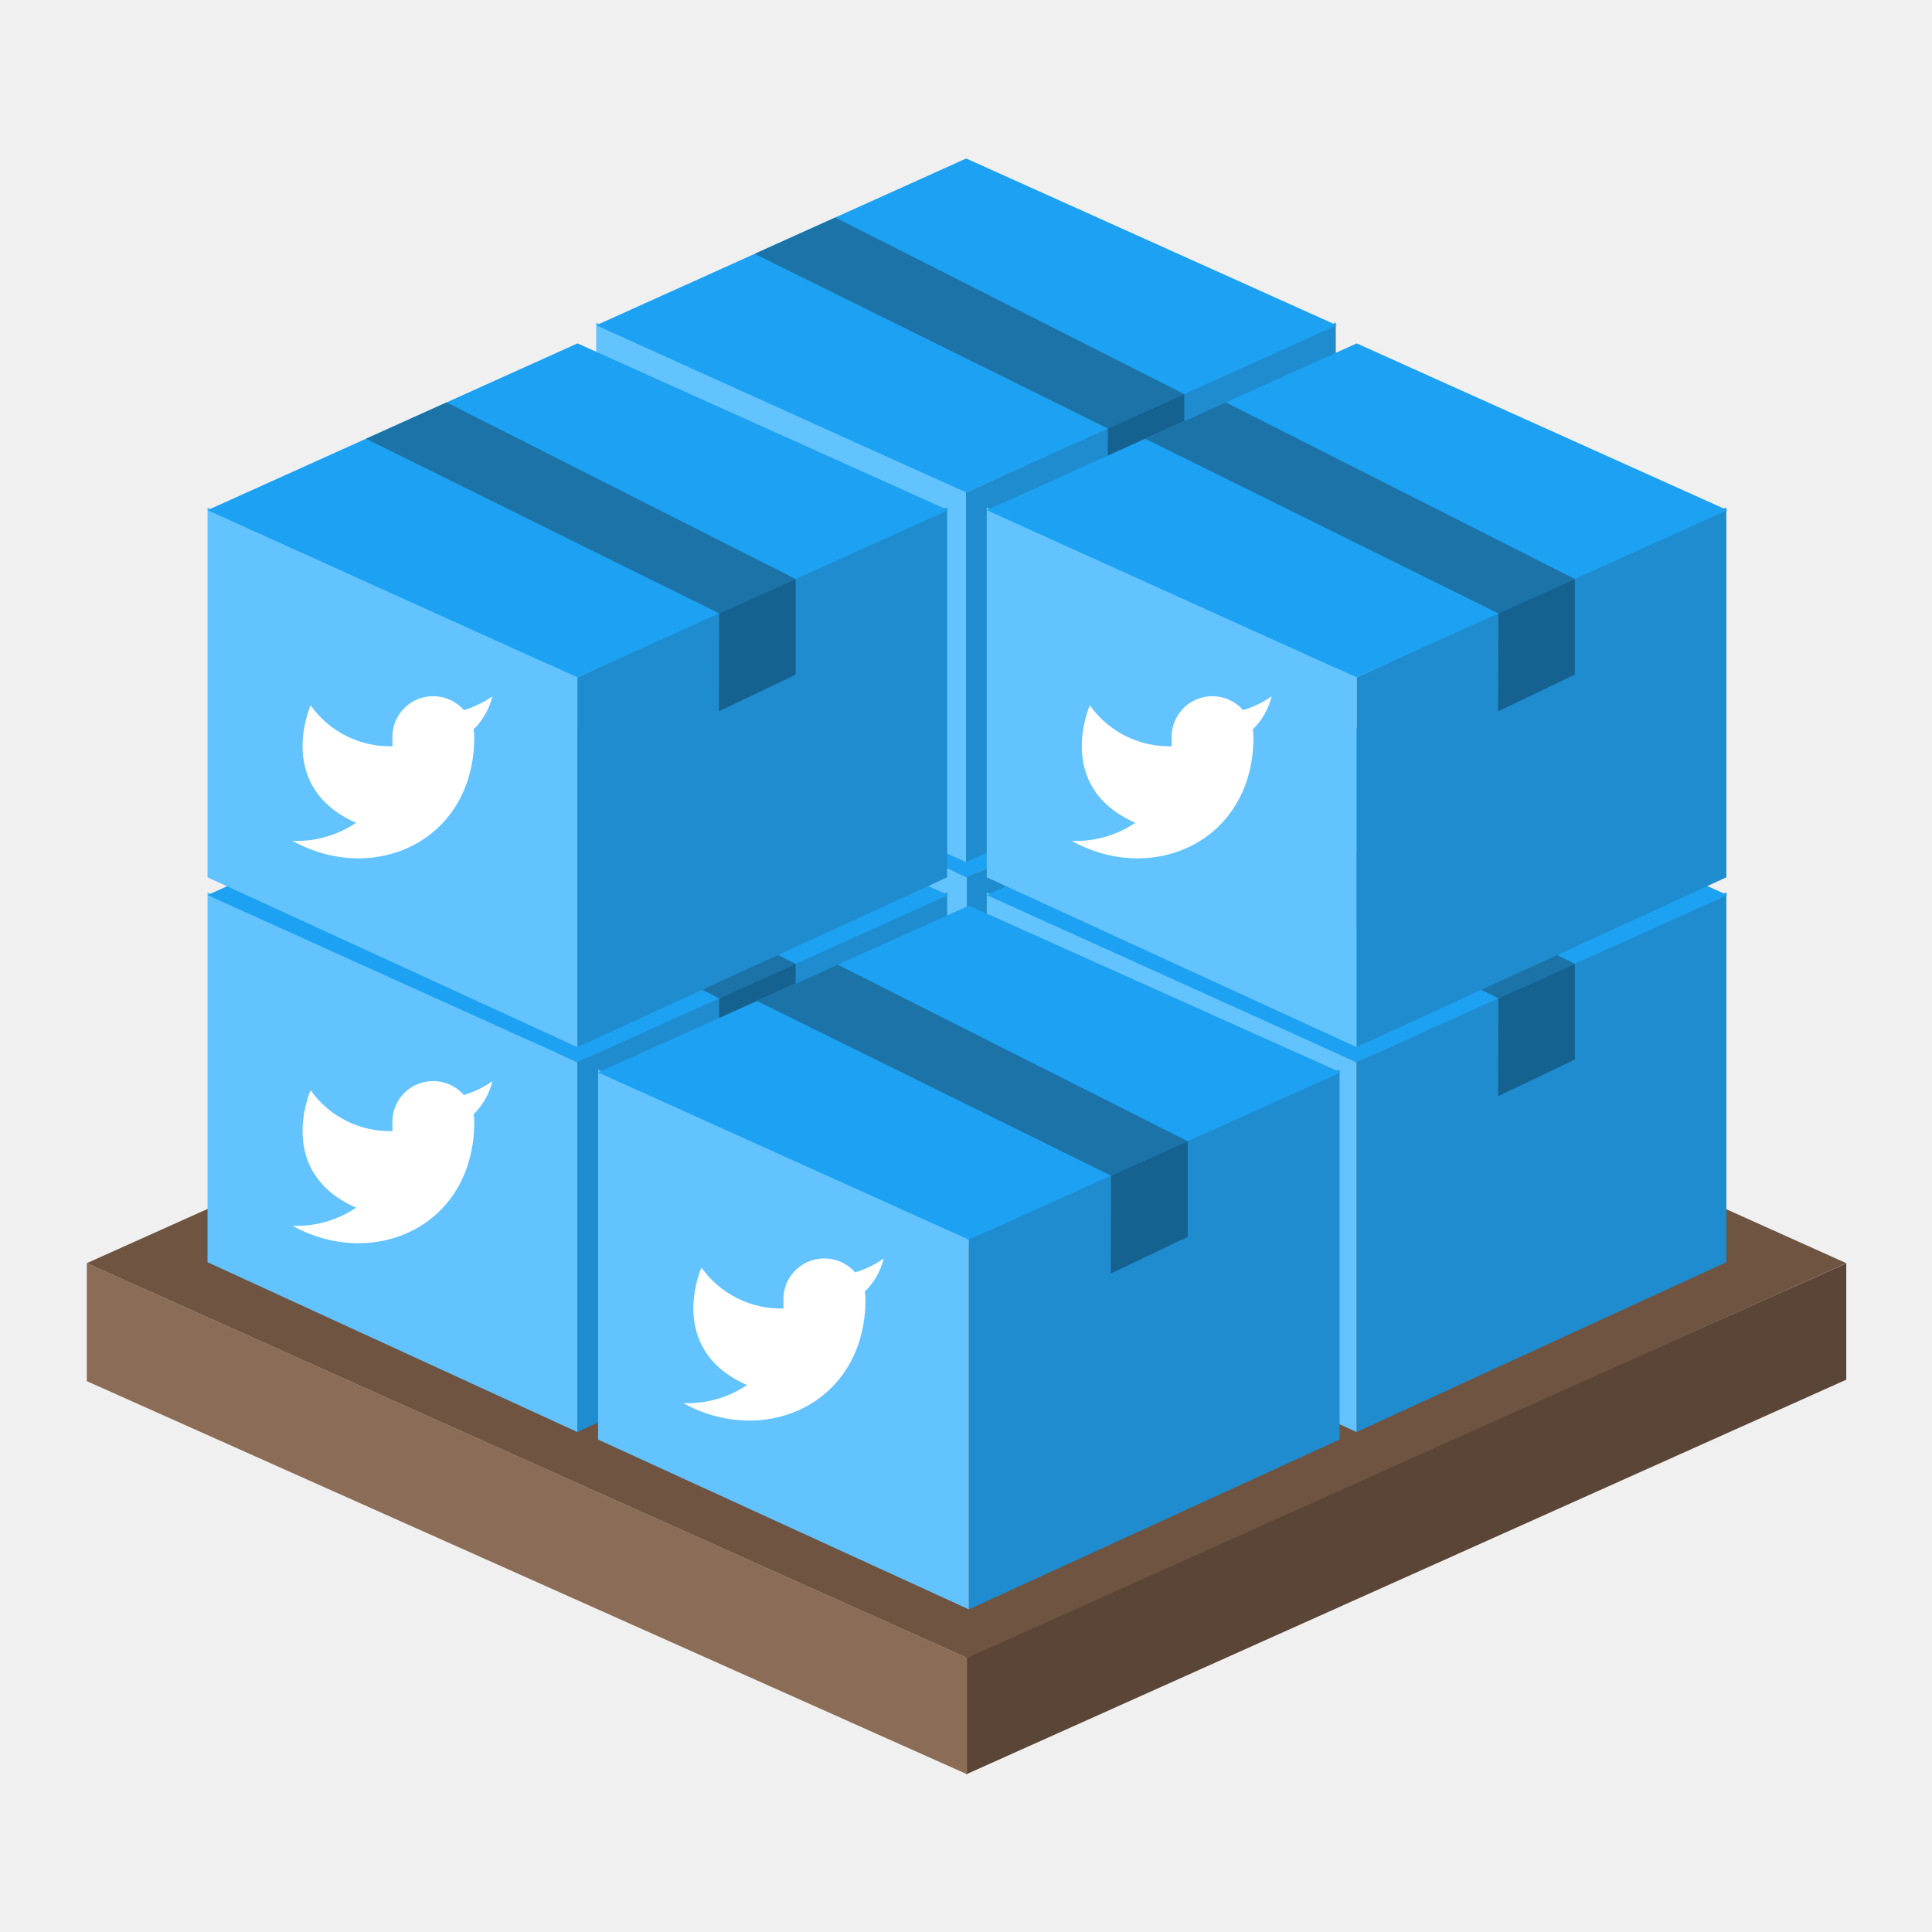
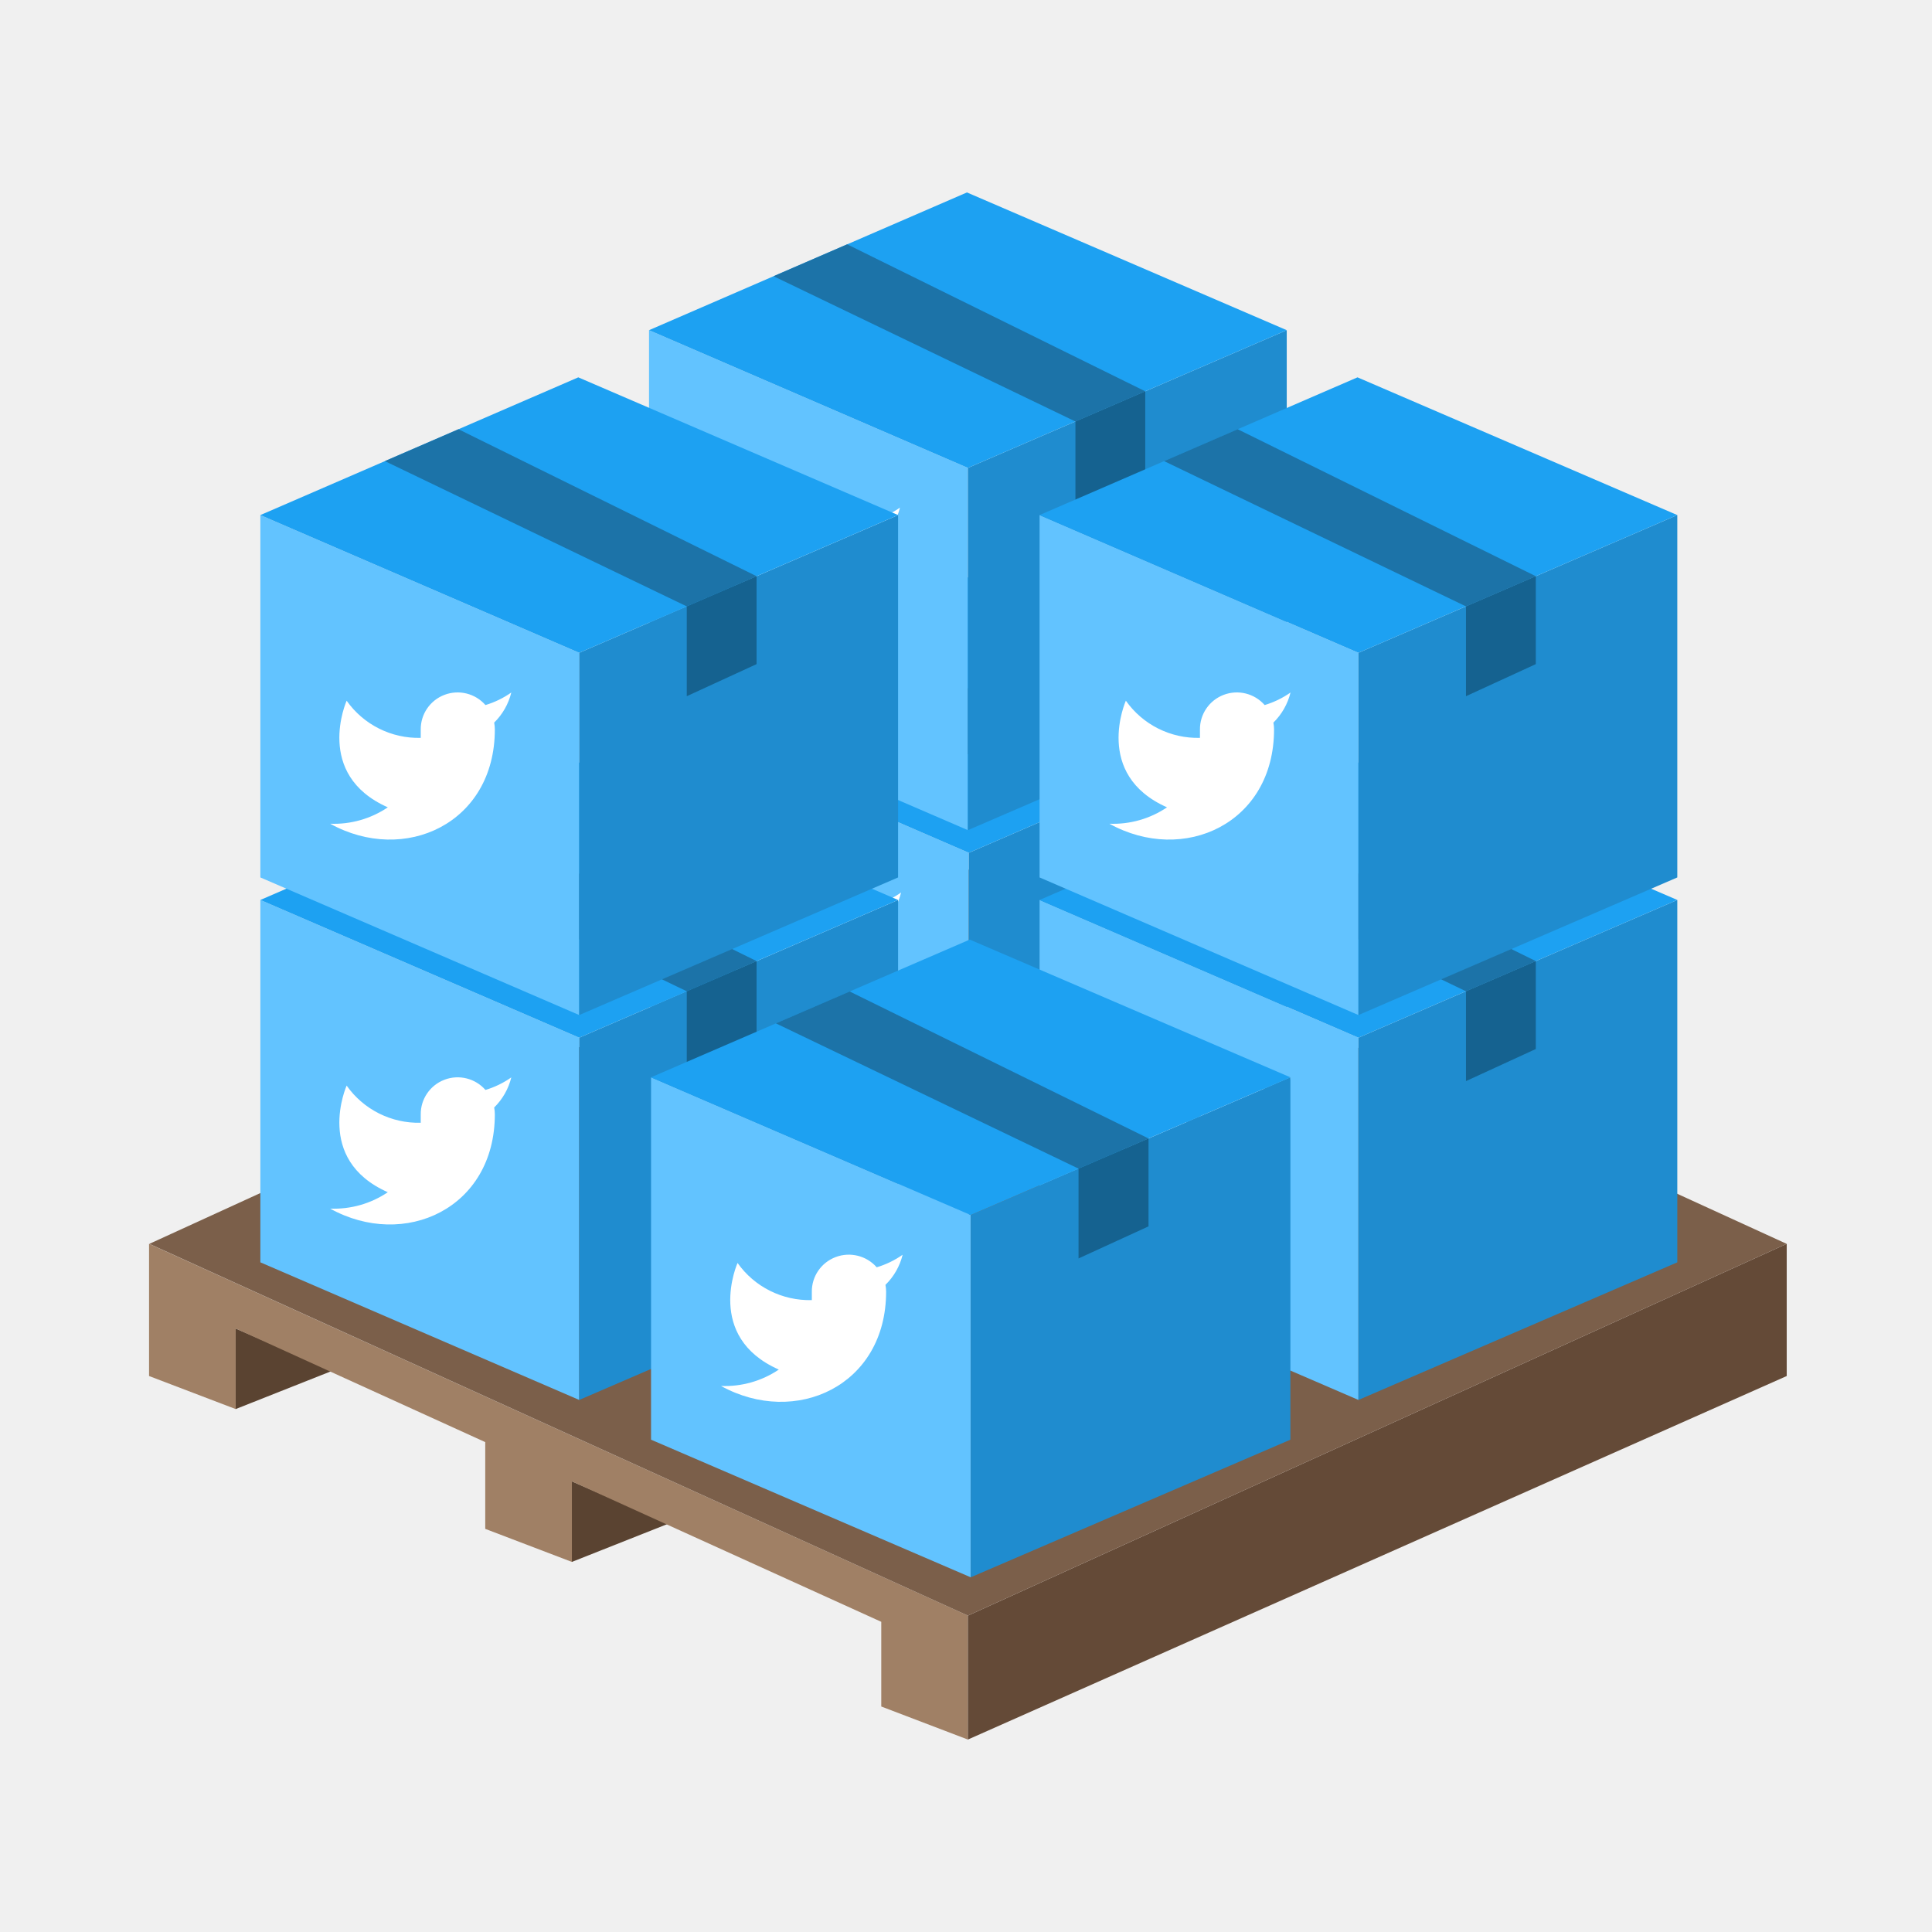
<svg xmlns="http://www.w3.org/2000/svg" width="1024px" height="1024px" viewBox="0 0 1024 1024" version="1.1">
  <g id="1024" stroke="none" stroke-width="1" fill="none" fill-rule="evenodd">
    <g id="Icon">
-       <g id="Pallet" transform="translate(46, 460)" fill-rule="nonzero">
-         <polygon id="Left" fill="#5B4536" transform="translate(699.2683, 345.0317) scale(1, -1) translate(-699.2683, -345.0317) " points="465.976 209.586 932.56 418.805 932.56 480.477 465.976 272.113" />
-         <polygon id="Left" fill="#8B6C56" points="0.008 209.509 466.592 418.728 466.592 480.4 0.008 272.036" />
-         <polygon id="Center" fill="#6E5441" points="466.587 0 0 209.509 466.587 418.736 932.576 209.509" />
+       <g id="Pallet" transform="translate(79, 460)" fill-rule="nonzero">
+         <polygon id="Left-Under" fill="#5A4331" points="45.914 244.137 45.914 286.834 97.175 266.523" />
+         <polygon id="Right-Under" fill="#5A4331" points="224.106 325.152 224.106 367.848 275.366 347.537" />
+         <polygon id="Left" fill="#A08065" points="-1.42108547e-13 199.251 -1.42108547e-13 269.318 45.914 286.834 45.914 244.137 178.191 304.351 178.191 350.332 224.106 367.848 224.106 325.152 388.086 399.597 388.086 444.483 434 462 434 396.313" />
+         <polygon id="Right" fill="#644A37" transform="translate(651, 330.6256) scale(-1, 1) translate(-651, -330.6256) " points="434 199.251 434 269.318 868 462 868 396.313" />
+         <polygon id="Top" fill="#7B5F4A" points="0.163 199.268 434.006 396.318 867.973 199.268 434.006 0.714" />
      </g>
      <g id="Packages" stroke-width="1" fill-rule="evenodd" transform="translate(110, 84)">
        <g id="Package" transform="translate(207, 204)">
-           <polygon id="Right" fill="#1F8CCF" fill-rule="nonzero" points="195.501 177 391.003 87 391.003 283 195.501 373" />
-           <polygon id="Left" fill="#62C3FF" fill-rule="nonzero" transform="translate(97.75064, 230) scale(1, -1) translate(-97.75064, -230) " points="0 177 195.501 87 195.501 283 0 373" />
-           <polygon id="Top" fill="#1DA1F2" fill-rule="nonzero" points="-8.52651283e-14 88.402 195.501 177.021 391.556 88.402 195.587 1.56319402e-13" />
-           <path d="M150.616,187.049 C146.014,190.284 140.918,192.759 135.525,194.377 C129.596,187.583 120.042,185.201 111.602,188.412 C103.161,191.622 97.63,199.743 97.751,208.746 L97.751,213.536 C80.597,213.979 64.359,205.834 54.497,191.839 C54.497,191.839 35.274,234.945 78.527,254.103 C68.629,260.799 56.839,264.156 44.885,263.683 C88.139,287.631 141.004,263.683 141.004,208.602 C141,207.268 140.871,205.937 140.619,204.627 C145.524,199.806 148.986,193.72 150.616,187.049 Z" id="Twitter" fill="#FFFFFF" fill-rule="evenodd" />
-           <polygon id="Tape-Top" fill="#1C73A8" fill-rule="nonzero" points="270.507 143.117 83.784 50.547 126.381 31.293 310.886 124.865" />
-           <polygon id="Tape-Side" fill="#156290" fill-rule="nonzero" points="270.502 143.113 270.334 195.009 310.914 175.559 310.914 124.863" />
+           <polygon id="Left" fill="#62C3FF" fill-rule="nonzero" points="27.929 91 196.499 164 196.499 356 27.929 283.064" />
+           <polygon id="Right" fill="#1F8CCF" fill-rule="nonzero" transform="translate(280.7837, 223.5) scale(-1, 1) translate(-280.7837, -223.5) " points="196.499 91 365.069 164 365.069 356 196.499 283.064" />
+           <path d="M160.59,185.045 C156.422,187.981 151.807,190.227 146.923,191.695 C141.554,185.529 132.901,183.367 125.257,186.281 C117.613,189.195 112.603,196.565 112.712,204.736 L112.712,209.083 C97.177,209.485 82.471,202.093 73.54,189.391 C73.54,189.391 56.13,228.513 95.302,245.901 C86.338,251.978 75.66,255.025 64.835,254.595 C104.007,276.329 151.885,254.595 151.885,204.606 C151.881,203.395 151.765,202.187 151.537,200.998 C155.979,196.623 159.114,191.099 160.59,185.045 Z" id="Twitter" fill="#FFFFFF" fill-rule="evenodd" />
+           <polygon id="Top" fill="#1DA1F2" fill-rule="nonzero" transform="translate(196.4987, 91) scale(-1, 1) translate(-196.4987, -91) " points="196.998 18 365.069 91 196.499 164 27.929 91" />
+           <polygon id="Tape-Top" fill="#1C73A8" fill-rule="nonzero" points="253.354 139.4 93.761 62.4 132.662 45.5 290.26 123.4" />
+           <polygon id="Tape-Side" fill="#156290" fill-rule="nonzero" points="253.354 139.4 253.354 187 290.26 170 290.26 123.4" />
        </g>
        <g id="Package" transform="translate(206, 0)">
-           <polygon id="Right" fill="#1F8CCF" fill-rule="nonzero" points="196 177 392 87 392 283 196 373" />
-           <polygon id="Left" fill="#62C3FF" fill-rule="nonzero" transform="translate(98, 230) scale(1, -1) translate(-98, -230) " points="0 177 196 87 196 283 0 373" />
-           <polygon id="Top" fill="#1DA1F2" fill-rule="nonzero" points="-8.52651283e-14 88.402 196 177.021 392.555 88.402 196.086 1.56319402e-13" />
-           <path d="M151,187.049 C146.386,190.284 141.277,192.759 135.871,194.377 C129.927,187.583 120.349,185.201 111.886,188.412 C103.424,191.622 97.879,199.743 98,208.746 L98,213.536 C80.802,213.979 64.523,205.834 54.636,191.839 C54.636,191.839 35.364,234.945 78.727,254.103 C68.804,260.799 56.984,264.156 45,263.683 C88.364,287.631 141.364,263.683 141.364,208.602 C141.359,207.268 141.23,205.937 140.978,204.627 C145.896,199.806 149.366,193.72 151,187.049 Z" id="Twitter" fill="#FFFFFF" fill-rule="evenodd" />
-           <polygon id="Tape-Top" fill="#1C73A8" fill-rule="nonzero" points="271.197 143.117 83.998 50.547 126.704 31.293 311.679 124.865" />
-           <polygon id="Tape-Side" fill="#156290" fill-rule="nonzero" points="271.192 143.113 271.024 195.009 311.707 175.559 311.707 124.863" />
+           <polygon id="Left" fill="#62C3FF" fill-rule="nonzero" points="28 91 197 164 197 356 28 283.064" />
+           <polygon id="Right" fill="#1F8CCF" fill-rule="nonzero" transform="translate(281.5, 223.5) scale(-1, 1) translate(-281.5, -223.5) " points="197 91 366 164 366 356 197 283.064" />
+           <path d="M161,185.045 C156.821,187.981 152.195,190.227 147.298,191.695 C141.915,185.529 133.24,183.367 125.576,186.281 C117.913,189.195 112.89,196.565 113,204.736 L113,209.083 C97.425,209.485 82.682,202.093 73.727,189.391 C73.727,189.391 56.273,228.513 95.545,245.901 C86.559,251.978 75.853,255.025 65,254.595 C104.273,276.329 152.273,254.595 152.273,204.606 C152.269,203.395 152.152,202.187 151.924,200.998 C156.377,196.623 159.52,191.099 161,185.045 Z" id="Twitter" fill="#FFFFFF" fill-rule="evenodd" />
+           <polygon id="Top" fill="#1DA1F2" fill-rule="nonzero" transform="translate(197, 91) scale(-1, 1) translate(-197, -91) " points="197.501 18 366 91 197 164 28 91" />
+           <polygon id="Tape-Top" fill="#1C73A8" fill-rule="nonzero" points="254 139.4 94 62.4 133 45.5 291 123.4" />
+           <polygon id="Tape-Side" fill="#156290" fill-rule="nonzero" points="254 139.4 254 187 291 170 291 123.4" />
        </g>
        <g id="Package" transform="translate(0, 302)">
-           <polygon id="Right" fill="#1F8CCF" fill-rule="nonzero" points="196 177 392 87 392 283 196 373" />
-           <polygon id="Left" fill="#62C3FF" fill-rule="nonzero" transform="translate(98, 230) scale(1, -1) translate(-98, -230) " points="0 177 196 87 196 283 0 373" />
-           <polygon id="Top" fill="#1DA1F2" fill-rule="nonzero" points="-8.52651283e-14 88.402 196 177.021 392.555 88.402 196.086 1.56319402e-13" />
-           <path d="M151,187.049 C146.386,190.284 141.277,192.759 135.871,194.377 C129.927,187.583 120.349,185.201 111.886,188.412 C103.424,191.622 97.879,199.743 98,208.746 L98,213.536 C80.802,213.979 64.523,205.834 54.636,191.839 C54.636,191.839 35.364,234.945 78.727,254.103 C68.804,260.799 56.984,264.156 45,263.683 C88.364,287.631 141.364,263.683 141.364,208.602 C141.359,207.268 141.23,205.937 140.978,204.627 C145.896,199.806 149.366,193.72 151,187.049 Z" id="Twitter" fill="#FFFFFF" fill-rule="evenodd" />
-           <polygon id="Tape-Top" fill="#1C73A8" fill-rule="nonzero" points="271.197 143.117 83.998 50.547 126.704 31.293 311.679 124.865" />
-           <polygon id="Tape-Side" fill="#156290" fill-rule="nonzero" points="271.192 143.113 271.024 195.009 311.707 175.559 311.707 124.863" />
+           <polygon id="Left" fill="#62C3FF" fill-rule="nonzero" points="28 91 197 164 197 356 28 283.064" />
+           <polygon id="Right" fill="#1F8CCF" fill-rule="nonzero" transform="translate(281.5, 223.5) scale(-1, 1) translate(-281.5, -223.5) " points="197 91 366 164 366 356 197 283.064" />
+           <path d="M161,185.045 C156.821,187.981 152.195,190.227 147.298,191.695 C141.915,185.529 133.24,183.367 125.576,186.281 C117.913,189.195 112.89,196.565 113,204.736 L113,209.083 C97.425,209.485 82.682,202.093 73.727,189.391 C73.727,189.391 56.273,228.513 95.545,245.901 C86.559,251.978 75.853,255.025 65,254.595 C104.273,276.329 152.273,254.595 152.273,204.606 C152.269,203.395 152.152,202.187 151.924,200.998 C156.377,196.623 159.52,191.099 161,185.045 Z" id="Twitter" fill="#FFFFFF" fill-rule="evenodd" />
+           <polygon id="Top" fill="#1DA1F2" fill-rule="nonzero" transform="translate(197, 91) scale(-1, 1) translate(-197, -91) " points="197.501 18 366 91 197 164 28 91" />
+           <polygon id="Tape-Top" fill="#1C73A8" fill-rule="nonzero" points="254 139.4 94 62.4 133 45.5 291 123.4" />
+           <polygon id="Tape-Side" fill="#156290" fill-rule="nonzero" points="254 139.4 254 187 291 170 291 123.4" />
        </g>
        <g id="Package" transform="translate(0, 98)">
-           <polygon id="Right" fill="#1F8CCF" fill-rule="nonzero" points="196 177 392 87 392 283 196 373" />
-           <polygon id="Left" fill="#62C3FF" fill-rule="nonzero" transform="translate(98, 230) scale(1, -1) translate(-98, -230) " points="0 177 196 87 196 283 0 373" />
-           <polygon id="Top" fill="#1DA1F2" fill-rule="nonzero" points="-8.52651283e-14 88.402 196 177.021 392.555 88.402 196.086 1.56319402e-13" />
-           <path d="M151,187.049 C146.386,190.284 141.277,192.759 135.871,194.377 C129.927,187.583 120.349,185.201 111.886,188.412 C103.424,191.622 97.879,199.743 98,208.746 L98,213.536 C80.802,213.979 64.523,205.834 54.636,191.839 C54.636,191.839 35.364,234.945 78.727,254.103 C68.804,260.799 56.984,264.156 45,263.683 C88.364,287.631 141.364,263.683 141.364,208.602 C141.359,207.268 141.23,205.937 140.978,204.627 C145.896,199.806 149.366,193.72 151,187.049 Z" id="Twitter" fill="#FFFFFF" fill-rule="evenodd" />
-           <polygon id="Tape-Top" fill="#1C73A8" fill-rule="nonzero" points="271.197 143.117 83.998 50.547 126.704 31.293 311.679 124.865" />
-           <polygon id="Tape-Side" fill="#156290" fill-rule="nonzero" points="271.192 143.113 271.024 195.009 311.707 175.559 311.707 124.863" />
+           <polygon id="Left" fill="#62C3FF" fill-rule="nonzero" points="28 91 197 164 197 356 28 283.064" />
+           <polygon id="Right" fill="#1F8CCF" fill-rule="nonzero" transform="translate(281.5, 223.5) scale(-1, 1) translate(-281.5, -223.5) " points="197 91 366 164 366 356 197 283.064" />
+           <path d="M161,185.045 C156.821,187.981 152.195,190.227 147.298,191.695 C141.915,185.529 133.24,183.367 125.576,186.281 C117.913,189.195 112.89,196.565 113,204.736 L113,209.083 C97.425,209.485 82.682,202.093 73.727,189.391 C73.727,189.391 56.273,228.513 95.545,245.901 C86.559,251.978 75.853,255.025 65,254.595 C104.273,276.329 152.273,254.595 152.273,204.606 C152.269,203.395 152.152,202.187 151.924,200.998 C156.377,196.623 159.52,191.099 161,185.045 Z" id="Twitter" fill="#FFFFFF" fill-rule="evenodd" />
+           <polygon id="Top" fill="#1DA1F2" fill-rule="nonzero" transform="translate(197, 91) scale(-1, 1) translate(-197, -91) " points="197.501 18 366 91 197 164 28 91" />
+           <polygon id="Tape-Top" fill="#1C73A8" fill-rule="nonzero" points="254 139.4 94 62.4 133 45.5 291 123.4" />
+           <polygon id="Tape-Side" fill="#156290" fill-rule="nonzero" points="254 139.4 254 187 291 170 291 123.4" />
        </g>
        <g id="Package" transform="translate(413, 302)">
-           <polygon id="Right" fill="#1F8CCF" fill-rule="nonzero" points="196 177 392 87 392 283 196 373" />
-           <polygon id="Left" fill="#62C3FF" fill-rule="nonzero" transform="translate(98, 230) scale(1, -1) translate(-98, -230) " points="0 177 196 87 196 283 0 373" />
-           <polygon id="Top" fill="#1DA1F2" fill-rule="nonzero" points="-8.52651283e-14 88.402 196 177.021 392.555 88.402 196.086 1.56319402e-13" />
-           <path d="M151,187.049 C146.386,190.284 141.277,192.759 135.871,194.377 C129.927,187.583 120.349,185.201 111.886,188.412 C103.424,191.622 97.879,199.743 98,208.746 L98,213.536 C80.802,213.979 64.523,205.834 54.636,191.839 C54.636,191.839 35.364,234.945 78.727,254.103 C68.804,260.799 56.984,264.156 45,263.683 C88.364,287.631 141.364,263.683 141.364,208.602 C141.359,207.268 141.23,205.937 140.978,204.627 C145.896,199.806 149.366,193.72 151,187.049 Z" id="Twitter" fill="#FFFFFF" fill-rule="evenodd" />
-           <polygon id="Tape-Top" fill="#1C73A8" fill-rule="nonzero" points="271.197 143.117 83.998 50.547 126.704 31.293 311.679 124.865" />
-           <polygon id="Tape-Side" fill="#156290" fill-rule="nonzero" points="271.192 143.113 271.024 195.009 311.707 175.559 311.707 124.863" />
+           <polygon id="Left" fill="#62C3FF" fill-rule="nonzero" points="28 91 197 164 197 356 28 283.064" />
+           <polygon id="Right" fill="#1F8CCF" fill-rule="nonzero" transform="translate(281.5, 223.5) scale(-1, 1) translate(-281.5, -223.5) " points="197 91 366 164 366 356 197 283.064" />
+           <path d="M161,185.045 C156.821,187.981 152.195,190.227 147.298,191.695 C141.915,185.529 133.24,183.367 125.576,186.281 C117.913,189.195 112.89,196.565 113,204.736 L113,209.083 C97.425,209.485 82.682,202.093 73.727,189.391 C73.727,189.391 56.273,228.513 95.545,245.901 C86.559,251.978 75.853,255.025 65,254.595 C104.273,276.329 152.273,254.595 152.273,204.606 C152.269,203.395 152.152,202.187 151.924,200.998 C156.377,196.623 159.52,191.099 161,185.045 Z" id="Twitter" fill="#FFFFFF" fill-rule="evenodd" />
+           <polygon id="Top" fill="#1DA1F2" fill-rule="nonzero" transform="translate(197, 91) scale(-1, 1) translate(-197, -91) " points="197.501 18 366 91 197 164 28 91" />
+           <polygon id="Tape-Top" fill="#1C73A8" fill-rule="nonzero" points="254 139.4 94 62.4 133 45.5 291 123.4" />
+           <polygon id="Tape-Side" fill="#156290" fill-rule="nonzero" points="254 139.4 254 187 291 170 291 123.4" />
        </g>
        <g id="Package" transform="translate(413, 98)">
-           <polygon id="Right" fill="#1F8CCF" fill-rule="nonzero" points="196 177 392 87 392 283 196 373" />
-           <polygon id="Left" fill="#62C3FF" fill-rule="nonzero" transform="translate(98, 230) scale(1, -1) translate(-98, -230) " points="0 177 196 87 196 283 0 373" />
-           <polygon id="Top" fill="#1DA1F2" fill-rule="nonzero" points="-8.52651283e-14 88.402 196 177.021 392.555 88.402 196.086 1.56319402e-13" />
-           <path d="M151,187.049 C146.386,190.284 141.277,192.759 135.871,194.377 C129.927,187.583 120.349,185.201 111.886,188.412 C103.424,191.622 97.879,199.743 98,208.746 L98,213.536 C80.802,213.979 64.523,205.834 54.636,191.839 C54.636,191.839 35.364,234.945 78.727,254.103 C68.804,260.799 56.984,264.156 45,263.683 C88.364,287.631 141.364,263.683 141.364,208.602 C141.359,207.268 141.23,205.937 140.978,204.627 C145.896,199.806 149.366,193.72 151,187.049 Z" id="Twitter" fill="#FFFFFF" fill-rule="evenodd" />
-           <polygon id="Tape-Top" fill="#1C73A8" fill-rule="nonzero" points="271.197 143.117 83.998 50.547 126.704 31.293 311.679 124.865" />
-           <polygon id="Tape-Side" fill="#156290" fill-rule="nonzero" points="271.192 143.113 271.024 195.009 311.707 175.559 311.707 124.863" />
+           <polygon id="Left" fill="#62C3FF" fill-rule="nonzero" points="28 91 197 164 197 356 28 283.064" />
+           <polygon id="Right" fill="#1F8CCF" fill-rule="nonzero" transform="translate(281.5, 223.5) scale(-1, 1) translate(-281.5, -223.5) " points="197 91 366 164 366 356 197 283.064" />
+           <path d="M161,185.045 C156.821,187.981 152.195,190.227 147.298,191.695 C141.915,185.529 133.24,183.367 125.576,186.281 C117.913,189.195 112.89,196.565 113,204.736 L113,209.083 C97.425,209.485 82.682,202.093 73.727,189.391 C73.727,189.391 56.273,228.513 95.545,245.901 C86.559,251.978 75.853,255.025 65,254.595 C104.273,276.329 152.273,254.595 152.273,204.606 C152.269,203.395 152.152,202.187 151.924,200.998 C156.377,196.623 159.52,191.099 161,185.045 Z" id="Twitter" fill="#FFFFFF" fill-rule="evenodd" />
+           <polygon id="Top" fill="#1DA1F2" fill-rule="nonzero" transform="translate(197, 91) scale(-1, 1) translate(-197, -91) " points="197.501 18 366 91 197 164 28 91" />
+           <polygon id="Tape-Top" fill="#1C73A8" fill-rule="nonzero" points="254 139.4 94 62.4 133 45.5 291 123.4" />
+           <polygon id="Tape-Side" fill="#156290" fill-rule="nonzero" points="254 139.4 254 187 291 170 291 123.4" />
        </g>
        <g id="Package" transform="translate(207, 396)">
-           <polygon id="Right" fill="#1F8CCF" fill-rule="nonzero" points="196.499 177 392.997 87 392.997 283 196.499 373" />
-           <polygon id="Left" fill="#62C3FF" fill-rule="nonzero" transform="translate(98.24936, 230) scale(1, -1) translate(-98.24936, -230) " points="0 177 196.499 87 196.499 283 0 373" />
-           <polygon id="Top" fill="#1DA1F2" fill-rule="nonzero" points="-8.52651283e-14 88.402 196.499 177.021 393.554 88.402 196.585 1.56319402e-13" />
-           <path d="M151.384,187.049 C146.759,190.284 141.637,192.759 136.217,194.377 C130.258,187.583 120.655,185.201 112.171,188.412 C103.687,191.622 98.128,199.743 98.249,208.746 L98.249,213.536 C81.008,213.979 64.688,205.834 54.775,191.839 C54.775,191.839 35.454,234.945 78.928,254.103 C68.979,260.799 57.129,264.156 45.115,263.683 C88.588,287.631 141.723,263.683 141.723,208.602 C141.719,207.268 141.59,205.937 141.337,204.627 C146.267,199.806 149.746,193.72 151.384,187.049 Z" id="Twitter" fill="#FFFFFF" fill-rule="evenodd" />
-           <polygon id="Tape-Top" fill="#1C73A8" fill-rule="nonzero" points="271.887 143.117 84.212 50.547 127.026 31.293 312.472 124.865" />
-           <polygon id="Tape-Side" fill="#156290" fill-rule="nonzero" points="271.882 143.113 271.714 195.009 312.501 175.559 312.501 124.863" />
+           <polygon id="Left" fill="#62C3FF" fill-rule="nonzero" points="28.071 91 197.501 164 197.501 356 28.071 283.064" />
+           <polygon id="Right" fill="#1F8CCF" fill-rule="nonzero" transform="translate(282.2163, 223.5) scale(-1, 1) translate(-282.2163, -223.5) " points="197.501 91 366.931 164 366.931 356 197.501 283.064" />
+           <path d="M161.41,185.045 C157.22,187.981 152.582,190.227 147.673,191.695 C142.276,185.529 133.579,183.367 125.896,186.281 C118.213,189.195 113.177,196.565 113.288,204.736 L113.288,209.083 C97.673,209.485 82.892,202.093 73.915,189.391 C73.915,189.391 56.416,228.513 95.789,245.901 C86.779,251.978 76.046,255.025 65.165,254.595 C104.538,276.329 152.66,254.595 152.66,204.606 C152.656,203.395 152.539,202.187 152.31,200.998 C156.775,196.623 159.926,191.099 161.41,185.045 Z" id="Twitter" fill="#FFFFFF" fill-rule="evenodd" />
+           <polygon id="Top" fill="#1DA1F2" fill-rule="nonzero" transform="translate(197.5013, 91) scale(-1, 1) translate(-197.5013, -91) " points="198.003 18 366.931 91 197.501 164 28.071 91" />
+           <polygon id="Tape-Top" fill="#1C73A8" fill-rule="nonzero" points="254.646 139.4 94.239 62.4 133.338 45.5 291.74 123.4" />
+           <polygon id="Tape-Side" fill="#156290" fill-rule="nonzero" points="254.646 139.4 254.646 187 291.74 170 291.74 123.4" />
        </g>
      </g>
    </g>
  </g>
</svg>
